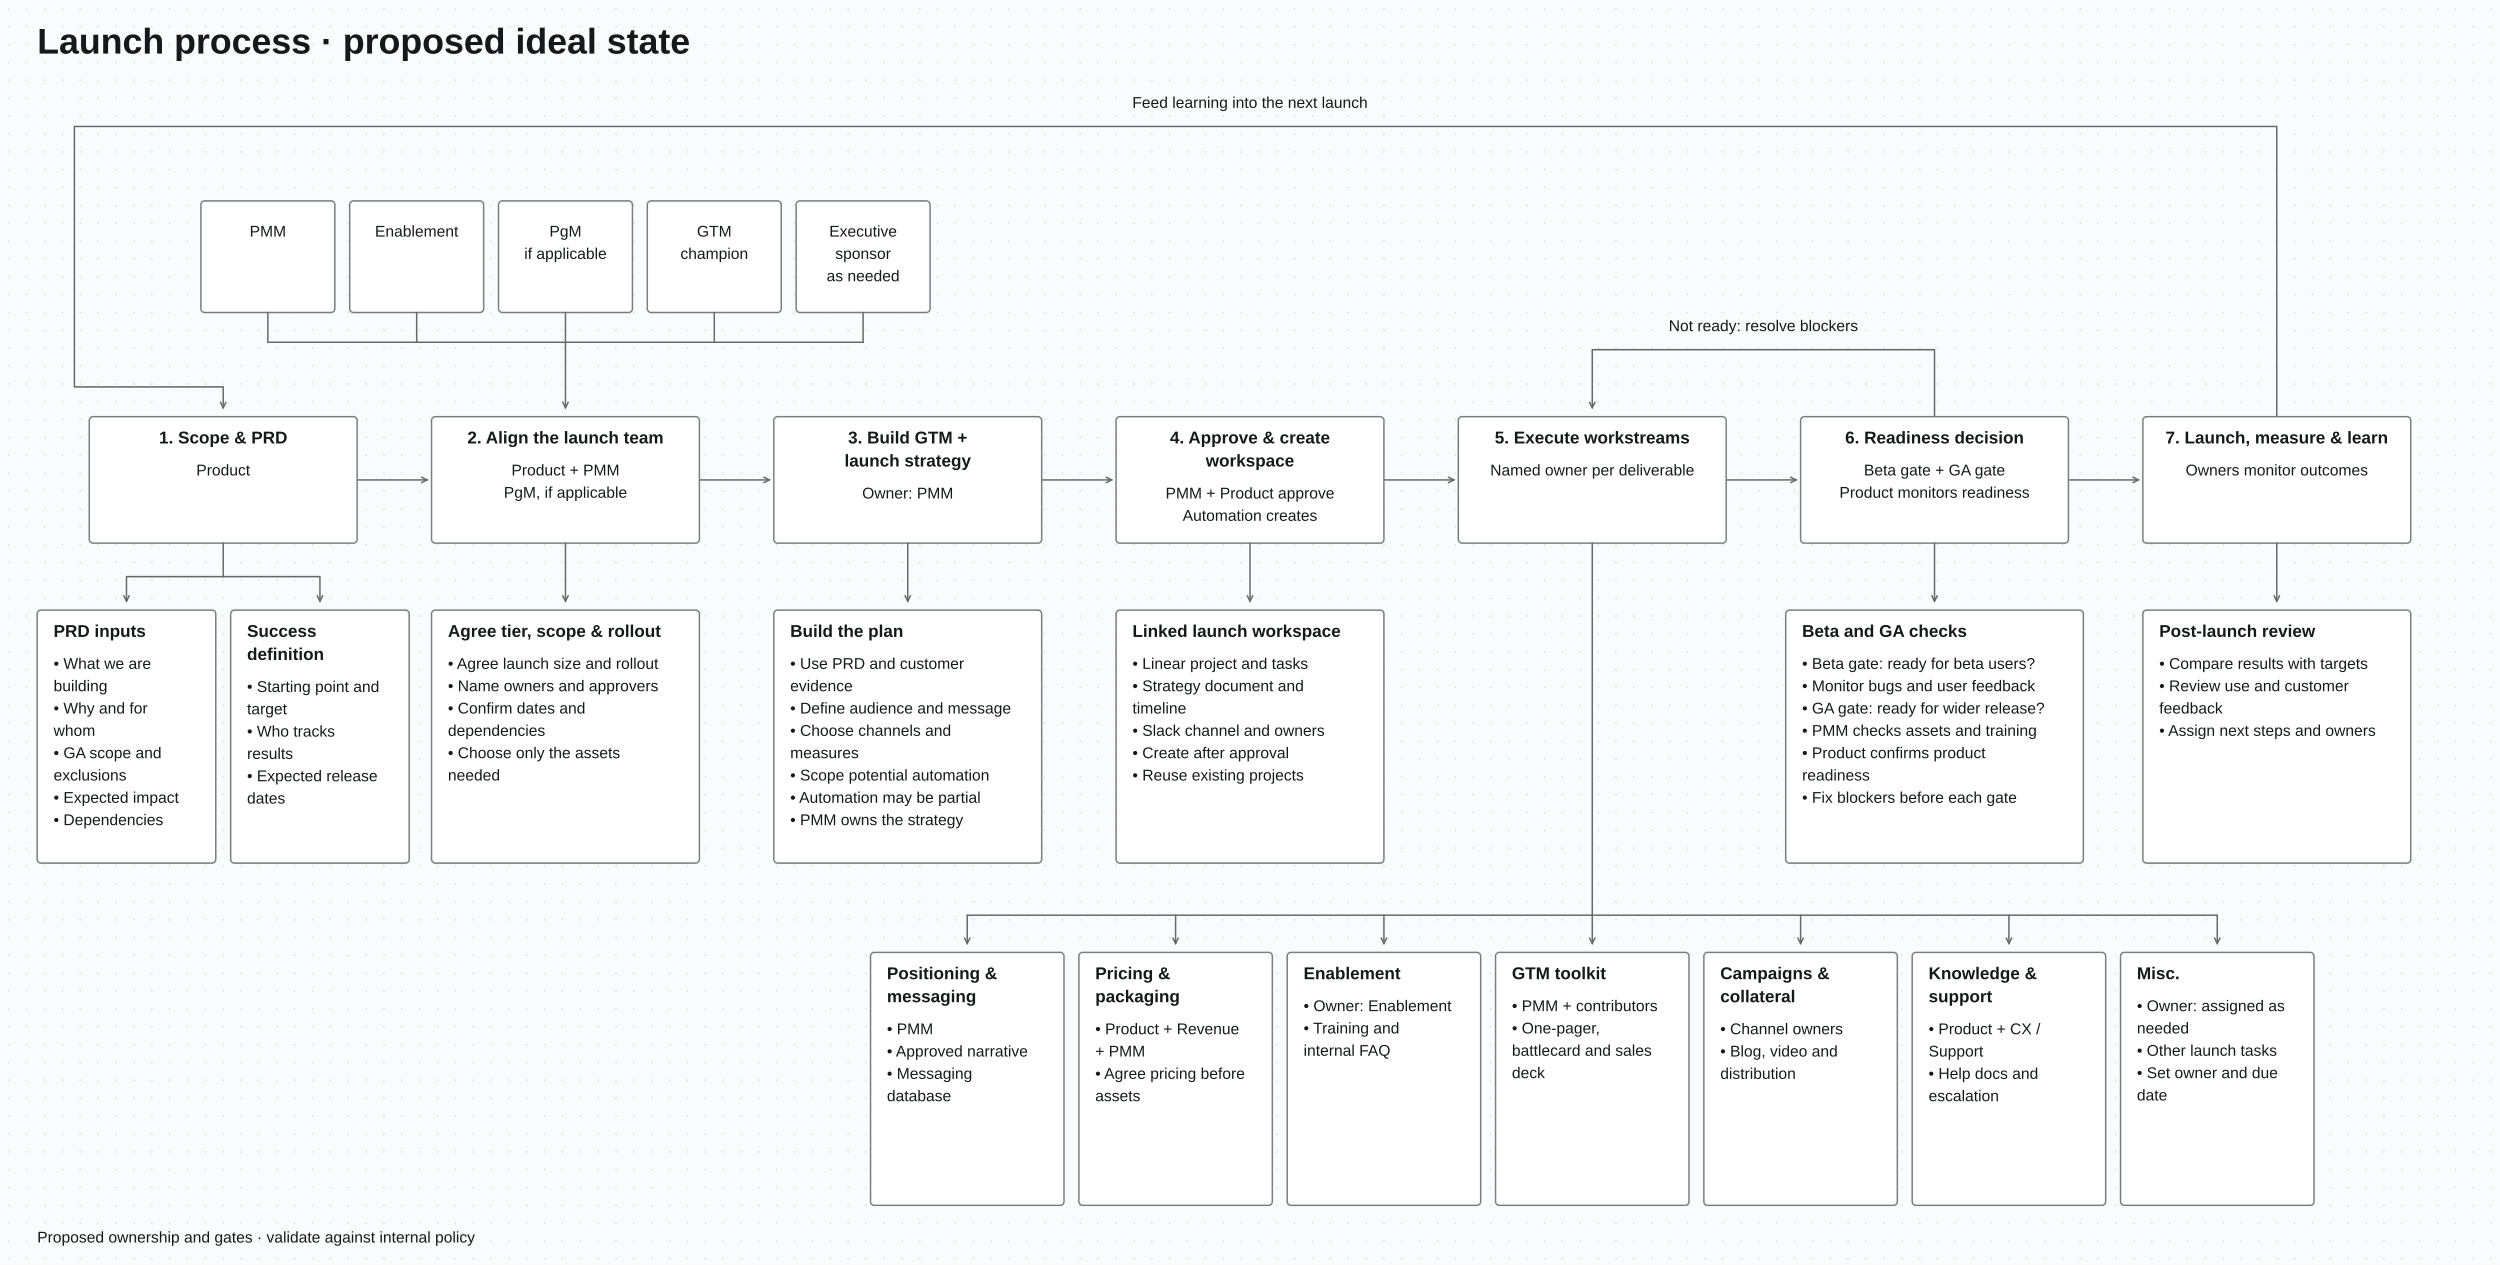
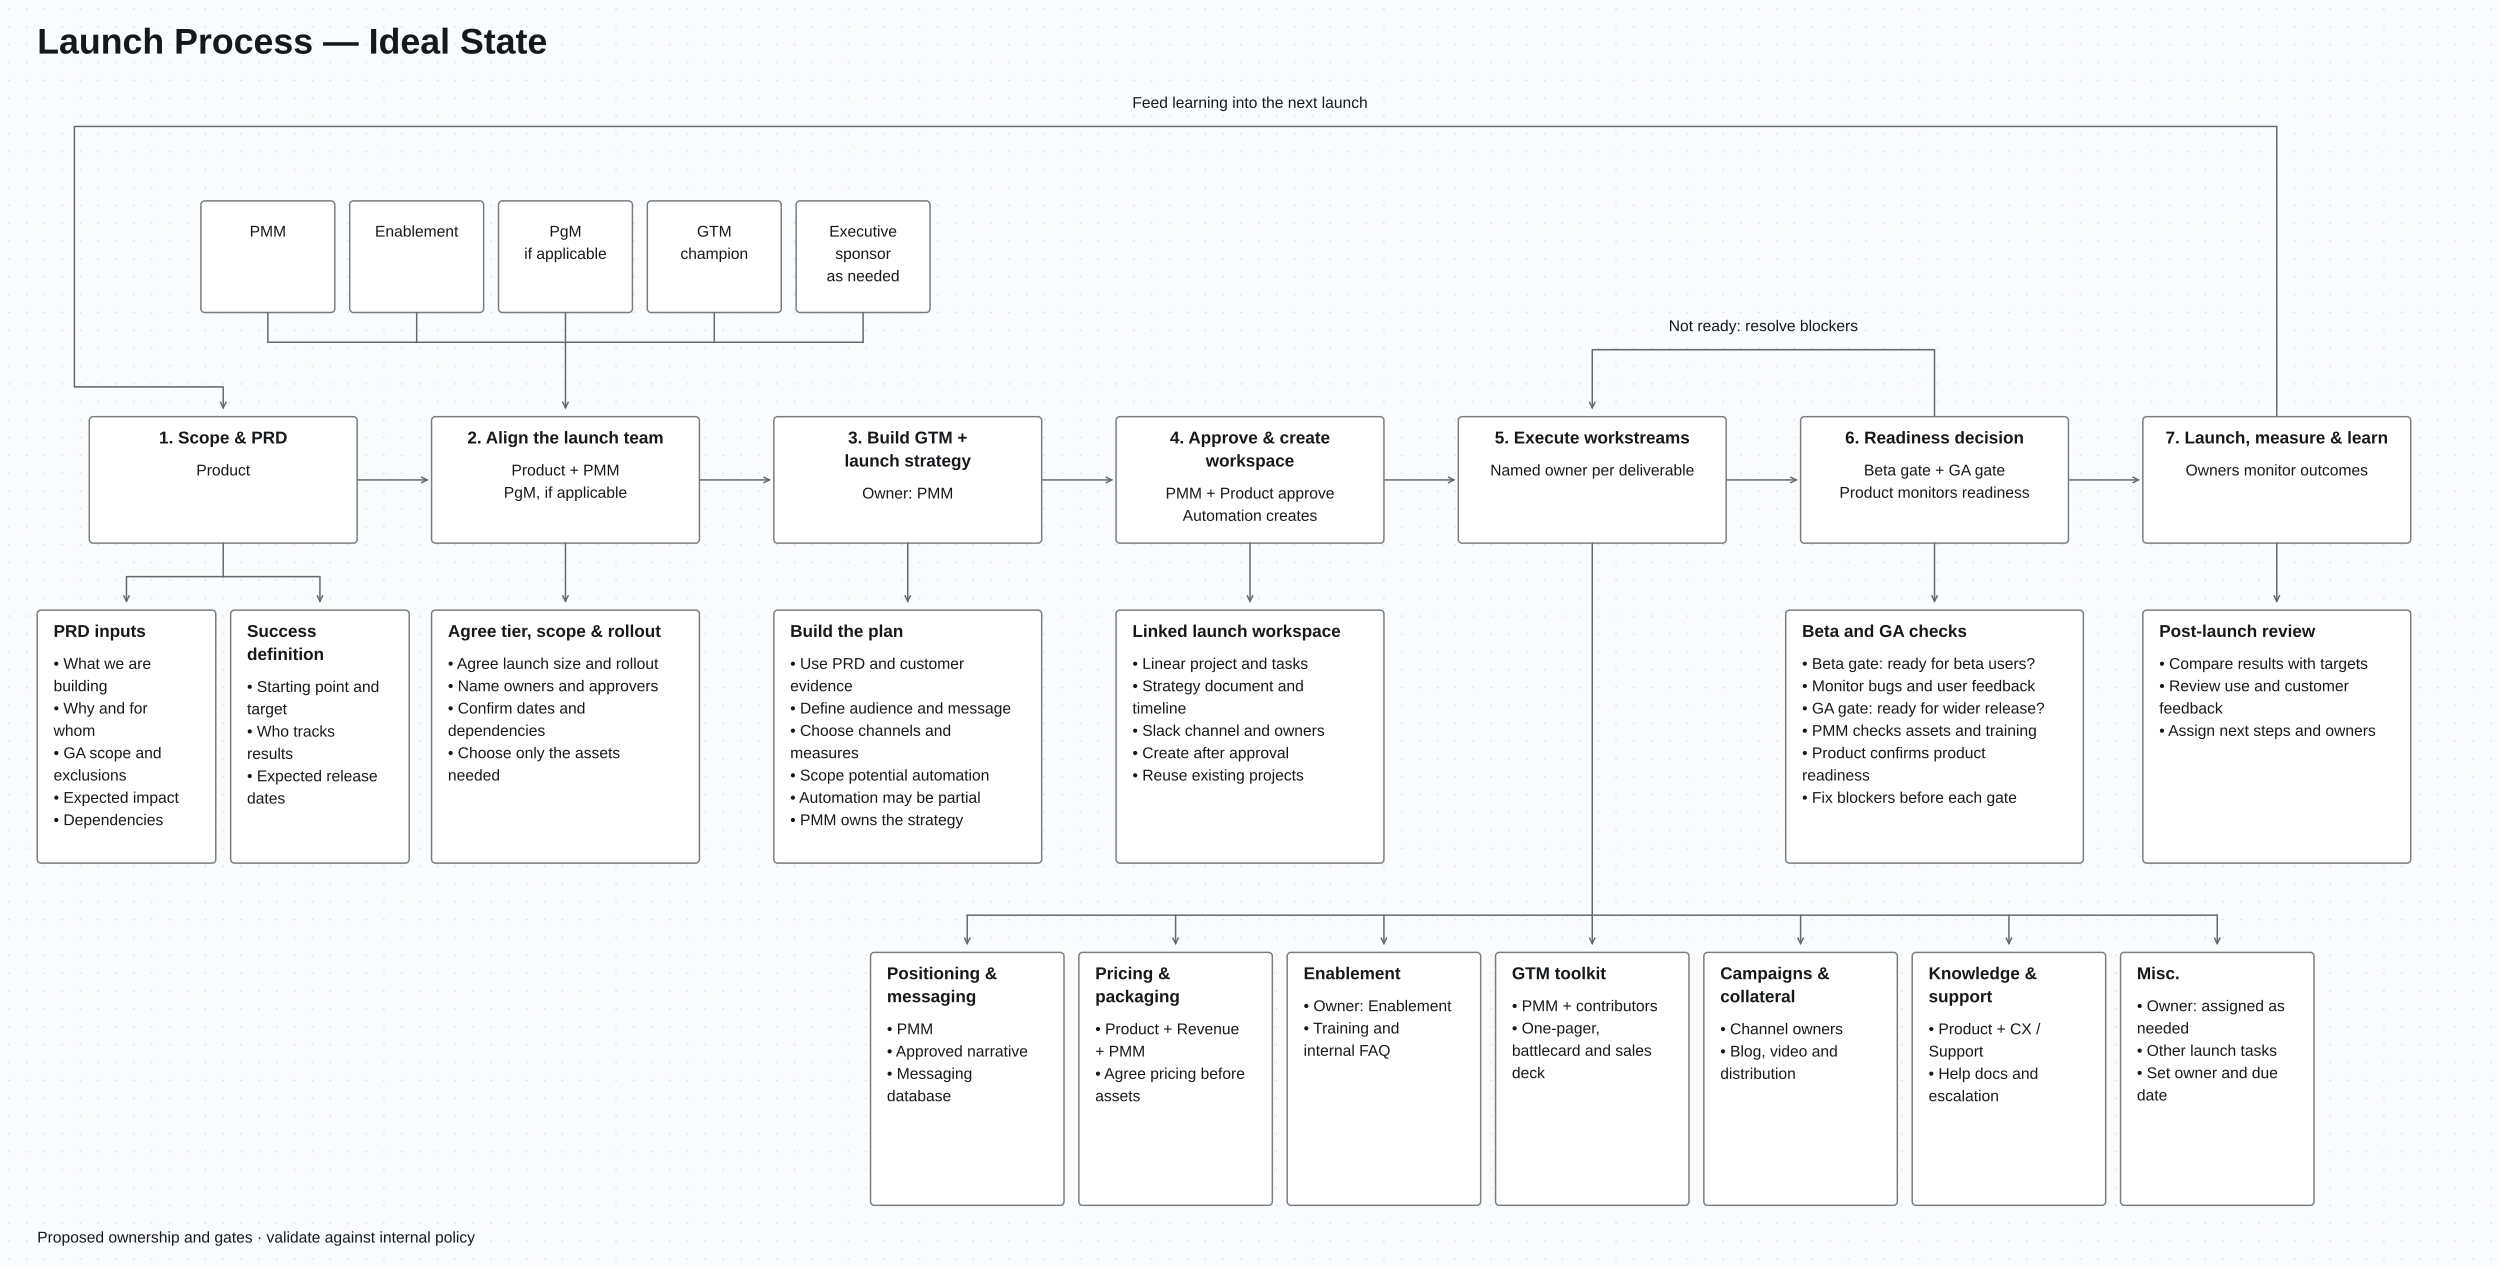
<svg xmlns="http://www.w3.org/2000/svg" width="3360" height="1700" viewBox="0 0 3360 1700" role="img" aria-labelledby="title desc">
  <defs>
    <pattern id="dots" width="24" height="24" patternUnits="userSpaceOnUse">
      <circle cx="12" cy="12" r="1.2" fill="#d8dde1" />
    </pattern>
    <marker id="arrow" markerWidth="12" markerHeight="12" refX="9" refY="5" orient="auto" markerUnits="userSpaceOnUse">
      <path d="M1 1 L9 5 L1 9" fill="none" stroke="#64686b" stroke-width="2" />
    </marker>
  </defs>
  <style>text{font-family:Arial,Helvetica,sans-serif;fill:#16191c}.heading{font-weight:700;font-size:23px}.body{font-size:21px}.wire{fill:none;stroke:#64686b;stroke-width:2;stroke-linejoin:round;stroke-linecap:round}.card{fill:#fff;stroke:#777d81;stroke-width:2}</style>
  <rect width="3360" height="1700" fill="#fafbfc" />
  <rect width="3360" height="1700" fill="url(#dots)" />
-   <text x="50" y="72" font-family="Arial,Helvetica,sans-serif" font-size="48" font-weight="700" text-anchor="start">Launch process · proposed ideal state</text>
+   <text x="50" y="72" font-family="Arial,Helvetica,sans-serif" font-size="48" font-weight="700" text-anchor="start">Launch Process — Ideal State</text>
  <path class="wire" d="M 3060 560 V 170 H 100 V 520 H 300 V 548" marker-end="url(#arrow)" />
  <text x="1680" y="145" class="body" text-anchor="middle">Feed learning into the next launch</text>
  <path class="wire" d="M 2600 560 V 470 H 2140 V 548" marker-end="url(#arrow)" />
  <text x="2370" y="445" class="body" text-anchor="middle">Not ready: resolve blockers</text>
  <path class="wire" d="M 480.0 645 H 574.0" marker-end="url(#arrow)" />
  <path class="wire" d="M 940.0 645 H 1034.0" marker-end="url(#arrow)" />
  <path class="wire" d="M 1400.0 645 H 1494.0" marker-end="url(#arrow)" />
  <path class="wire" d="M 1860.0 645 H 1954.0" marker-end="url(#arrow)" />
  <path class="wire" d="M 2320.0 645 H 2414.0" marker-end="url(#arrow)" />
  <path class="wire" d="M 2780.0 645 H 2874.0" marker-end="url(#arrow)" />
  <rect class="card" x="120.0" y="560" width="360" height="170" rx="5" />
  <text x="300" y="596" class="heading" text-anchor="middle">1. Scope &amp; PRD</text>
  <text x="300" y="639" class="body" text-anchor="middle">Product</text>
  <rect class="card" x="580.0" y="560" width="360" height="170" rx="5" />
  <text x="760" y="596" class="heading" text-anchor="middle">2. Align the launch team</text>
  <text x="760" y="639" class="body" text-anchor="middle">Product + PMM</text>
  <text x="760" y="669" class="body" text-anchor="middle">PgM, if applicable</text>
  <rect class="card" x="1040.0" y="560" width="360" height="170" rx="5" />
  <text x="1220" y="596" class="heading" text-anchor="middle">3. Build GTM +</text>
  <text x="1220" y="627" class="heading" text-anchor="middle">launch strategy</text>
  <text x="1220" y="670" class="body" text-anchor="middle">Owner: PMM</text>
  <rect class="card" x="1500.0" y="560" width="360" height="170" rx="5" />
  <text x="1680" y="596" class="heading" text-anchor="middle">4. Approve &amp; create</text>
  <text x="1680" y="627" class="heading" text-anchor="middle">workspace</text>
  <text x="1680" y="670" class="body" text-anchor="middle">PMM + Product approve</text>
  <text x="1680" y="700" class="body" text-anchor="middle">Automation creates</text>
  <rect class="card" x="1960.0" y="560" width="360" height="170" rx="5" />
  <text x="2140" y="596" class="heading" text-anchor="middle">5. Execute workstreams</text>
  <text x="2140" y="639" class="body" text-anchor="middle">Named owner per deliverable</text>
  <rect class="card" x="2420.0" y="560" width="360" height="170" rx="5" />
  <text x="2600" y="596" class="heading" text-anchor="middle">6. Readiness decision</text>
  <text x="2600" y="639" class="body" text-anchor="middle">Beta gate + GA gate</text>
  <text x="2600" y="669" class="body" text-anchor="middle">Product monitors readiness</text>
  <rect class="card" x="2880.0" y="560" width="360" height="170" rx="5" />
  <text x="3060" y="596" class="heading" text-anchor="middle">7. Launch, measure &amp; learn</text>
  <text x="3060" y="639" class="body" text-anchor="middle">Owners monitor outcomes</text>
  <path class="wire" d="M 300 730 V 775" />
  <path class="wire" d="M 300 775 H 170 V 808" marker-end="url(#arrow)" />
  <path class="wire" d="M 300 775 H 430 V 808" marker-end="url(#arrow)" />
  <rect class="card" x="50.0" y="820" width="240" height="340" rx="5" />
  <text x="72.0" y="856" class="heading" text-anchor="start">PRD inputs</text>
  <text x="72.0" y="899" class="body" text-anchor="start">• What we are</text>
  <text x="72.0" y="929" class="body" text-anchor="start">  building</text>
  <text x="72.0" y="959" class="body" text-anchor="start">• Why and for</text>
  <text x="72.0" y="989" class="body" text-anchor="start">  whom</text>
  <text x="72.0" y="1019" class="body" text-anchor="start">• GA scope and</text>
  <text x="72.0" y="1049" class="body" text-anchor="start">  exclusions</text>
  <text x="72.0" y="1079" class="body" text-anchor="start">• Expected impact</text>
  <text x="72.0" y="1109" class="body" text-anchor="start">• Dependencies</text>
  <rect class="card" x="310.0" y="820" width="240" height="340" rx="5" />
  <text x="332.0" y="856" class="heading" text-anchor="start">Success</text>
  <text x="332.0" y="887" class="heading" text-anchor="start">definition</text>
  <text x="332.0" y="930" class="body" text-anchor="start">• Starting point and</text>
  <text x="332.0" y="960" class="body" text-anchor="start">  target</text>
  <text x="332.0" y="990" class="body" text-anchor="start">• Who tracks</text>
  <text x="332.0" y="1020" class="body" text-anchor="start">  results</text>
  <text x="332.0" y="1050" class="body" text-anchor="start">• Expected release</text>
  <text x="332.0" y="1080" class="body" text-anchor="start">  dates</text>
  <rect class="card" x="270.0" y="270" width="180" height="150" rx="5" />
  <text x="360" y="318" class="body" text-anchor="middle">PMM</text>
  <path class="wire" d="M 360 420 V 460" />
  <rect class="card" x="470.0" y="270" width="180" height="150" rx="5" />
  <text x="560" y="318" class="body" text-anchor="middle">Enablement</text>
  <path class="wire" d="M 560 420 V 460" />
  <rect class="card" x="670.0" y="270" width="180" height="150" rx="5" />
  <text x="760" y="318" class="body" text-anchor="middle">PgM</text>
  <text x="760" y="348" class="body" text-anchor="middle">if applicable</text>
  <path class="wire" d="M 760 420 V 460" />
  <rect class="card" x="870.0" y="270" width="180" height="150" rx="5" />
  <text x="960" y="318" class="body" text-anchor="middle">GTM</text>
  <text x="960" y="348" class="body" text-anchor="middle">champion</text>
  <path class="wire" d="M 960 420 V 460" />
  <rect class="card" x="1070.0" y="270" width="180" height="150" rx="5" />
  <text x="1160" y="318" class="body" text-anchor="middle">Executive</text>
  <text x="1160" y="348" class="body" text-anchor="middle">sponsor</text>
  <text x="1160" y="378" class="body" text-anchor="middle">as needed</text>
  <path class="wire" d="M 1160 420 V 460" />
  <path class="wire" d="M 360 460 H 1160" />
  <path class="wire" d="M 760 460 V 548" marker-end="url(#arrow)" />
  <path class="wire" d="M 760 730 V 808" marker-end="url(#arrow)" />
  <path class="wire" d="M 1220 730 V 808" marker-end="url(#arrow)" />
  <path class="wire" d="M 1680 730 V 808" marker-end="url(#arrow)" />
  <path class="wire" d="M 2600 730 V 808" marker-end="url(#arrow)" />
  <path class="wire" d="M 3060 730 V 808" marker-end="url(#arrow)" />
  <rect class="card" x="580.0" y="820" width="360" height="340" rx="5" />
  <text x="602.0" y="856" class="heading" text-anchor="start">Agree tier, scope &amp; rollout</text>
  <text x="602.0" y="899" class="body" text-anchor="start">• Agree launch size and rollout</text>
  <text x="602.0" y="929" class="body" text-anchor="start">• Name owners and approvers</text>
  <text x="602.0" y="959" class="body" text-anchor="start">• Confirm dates and</text>
  <text x="602.0" y="989" class="body" text-anchor="start">  dependencies</text>
  <text x="602.0" y="1019" class="body" text-anchor="start">• Choose only the assets</text>
  <text x="602.0" y="1049" class="body" text-anchor="start">  needed</text>
  <rect class="card" x="1040.0" y="820" width="360" height="340" rx="5" />
  <text x="1062.0" y="856" class="heading" text-anchor="start">Build the plan</text>
  <text x="1062.0" y="899" class="body" text-anchor="start">• Use PRD and customer</text>
  <text x="1062.0" y="929" class="body" text-anchor="start">  evidence</text>
  <text x="1062.0" y="959" class="body" text-anchor="start">• Define audience and message</text>
  <text x="1062.0" y="989" class="body" text-anchor="start">• Choose channels and</text>
  <text x="1062.0" y="1019" class="body" text-anchor="start">  measures</text>
  <text x="1062.0" y="1049" class="body" text-anchor="start">• Scope potential automation</text>
  <text x="1062.0" y="1079" class="body" text-anchor="start">• Automation may be partial</text>
  <text x="1062.0" y="1109" class="body" text-anchor="start">• PMM owns the strategy</text>
  <rect class="card" x="1500.0" y="820" width="360" height="340" rx="5" />
  <text x="1522.0" y="856" class="heading" text-anchor="start">Linked launch workspace</text>
  <text x="1522.0" y="899" class="body" text-anchor="start">• Linear project and tasks</text>
  <text x="1522.0" y="929" class="body" text-anchor="start">• Strategy document and</text>
  <text x="1522.0" y="959" class="body" text-anchor="start">  timeline</text>
  <text x="1522.0" y="989" class="body" text-anchor="start">• Slack channel and owners</text>
  <text x="1522.0" y="1019" class="body" text-anchor="start">• Create after approval</text>
  <text x="1522.0" y="1049" class="body" text-anchor="start">• Reuse existing projects</text>
  <rect class="card" x="2400.0" y="820" width="400" height="340" rx="5" />
  <text x="2422.0" y="856" class="heading" text-anchor="start">Beta and GA checks</text>
  <text x="2422.0" y="899" class="body" text-anchor="start">• Beta gate: ready for beta users?</text>
  <text x="2422.0" y="929" class="body" text-anchor="start">• Monitor bugs and user feedback</text>
  <text x="2422.0" y="959" class="body" text-anchor="start">• GA gate: ready for wider release?</text>
  <text x="2422.0" y="989" class="body" text-anchor="start">• PMM checks assets and training</text>
  <text x="2422.0" y="1019" class="body" text-anchor="start">• Product confirms product</text>
  <text x="2422.0" y="1049" class="body" text-anchor="start">  readiness</text>
  <text x="2422.0" y="1079" class="body" text-anchor="start">• Fix blockers before each gate</text>
  <rect class="card" x="2880.0" y="820" width="360" height="340" rx="5" />
  <text x="2902.0" y="856" class="heading" text-anchor="start">Post-launch review</text>
  <text x="2902.0" y="899" class="body" text-anchor="start">• Compare results with targets</text>
  <text x="2902.0" y="929" class="body" text-anchor="start">• Review use and customer</text>
  <text x="2902.0" y="959" class="body" text-anchor="start">  feedback</text>
  <text x="2902.0" y="989" class="body" text-anchor="start">• Assign next steps and owners</text>
  <path class="wire" d="M 2140 730 V 1230" />
  <path class="wire" d="M 1300 1230 H 2980" />
  <path class="wire" d="M 1300 1230 V 1268" marker-end="url(#arrow)" />
  <path class="wire" d="M 1580 1230 V 1268" marker-end="url(#arrow)" />
  <path class="wire" d="M 1860 1230 V 1268" marker-end="url(#arrow)" />
  <path class="wire" d="M 2140 1230 V 1268" marker-end="url(#arrow)" />
  <path class="wire" d="M 2420 1230 V 1268" marker-end="url(#arrow)" />
  <path class="wire" d="M 2700 1230 V 1268" marker-end="url(#arrow)" />
  <path class="wire" d="M 2980 1230 V 1268" marker-end="url(#arrow)" />
  <rect class="card" x="1170.0" y="1280" width="260" height="340" rx="5" />
  <text x="1192.0" y="1316" class="heading" text-anchor="start">Positioning &amp;</text>
  <text x="1192.0" y="1347" class="heading" text-anchor="start">messaging</text>
  <text x="1192.0" y="1390" class="body" text-anchor="start">• PMM</text>
  <text x="1192.0" y="1420" class="body" text-anchor="start">• Approved narrative</text>
  <text x="1192.0" y="1450" class="body" text-anchor="start">• Messaging</text>
  <text x="1192.0" y="1480" class="body" text-anchor="start">  database</text>
  <rect class="card" x="1450.0" y="1280" width="260" height="340" rx="5" />
  <text x="1472.0" y="1316" class="heading" text-anchor="start">Pricing &amp;</text>
  <text x="1472.0" y="1347" class="heading" text-anchor="start">packaging</text>
  <text x="1472.0" y="1390" class="body" text-anchor="start">• Product + Revenue</text>
  <text x="1472.0" y="1420" class="body" text-anchor="start">  + PMM</text>
  <text x="1472.0" y="1450" class="body" text-anchor="start">• Agree pricing before</text>
  <text x="1472.0" y="1480" class="body" text-anchor="start">  assets</text>
  <rect class="card" x="1730.0" y="1280" width="260" height="340" rx="5" />
  <text x="1752.0" y="1316" class="heading" text-anchor="start">Enablement</text>
  <text x="1752.0" y="1359" class="body" text-anchor="start">• Owner: Enablement</text>
  <text x="1752.0" y="1389" class="body" text-anchor="start">• Training and</text>
  <text x="1752.0" y="1419" class="body" text-anchor="start">  internal FAQ</text>
  <rect class="card" x="2010.0" y="1280" width="260" height="340" rx="5" />
  <text x="2032.0" y="1316" class="heading" text-anchor="start">GTM toolkit</text>
  <text x="2032.0" y="1359" class="body" text-anchor="start">• PMM + contributors</text>
  <text x="2032.0" y="1389" class="body" text-anchor="start">• One-pager,</text>
  <text x="2032.0" y="1419" class="body" text-anchor="start">  battlecard and sales</text>
  <text x="2032.0" y="1449" class="body" text-anchor="start">  deck</text>
  <rect class="card" x="2290.0" y="1280" width="260" height="340" rx="5" />
  <text x="2312.0" y="1316" class="heading" text-anchor="start">Campaigns &amp;</text>
  <text x="2312.0" y="1347" class="heading" text-anchor="start">collateral</text>
  <text x="2312.0" y="1390" class="body" text-anchor="start">• Channel owners</text>
  <text x="2312.0" y="1420" class="body" text-anchor="start">• Blog, video and</text>
  <text x="2312.0" y="1450" class="body" text-anchor="start">  distribution</text>
  <rect class="card" x="2570.0" y="1280" width="260" height="340" rx="5" />
  <text x="2592.0" y="1316" class="heading" text-anchor="start">Knowledge &amp;</text>
  <text x="2592.0" y="1347" class="heading" text-anchor="start">support</text>
  <text x="2592.0" y="1390" class="body" text-anchor="start">• Product + CX /</text>
  <text x="2592.0" y="1420" class="body" text-anchor="start">  Support</text>
  <text x="2592.0" y="1450" class="body" text-anchor="start">• Help docs and</text>
  <text x="2592.0" y="1480" class="body" text-anchor="start">  escalation</text>
  <rect class="card" x="2850.0" y="1280" width="260" height="340" rx="5" />
  <text x="2872.0" y="1316" class="heading" text-anchor="start">Misc.</text>
  <text x="2872.0" y="1359" class="body" text-anchor="start">• Owner: assigned as</text>
  <text x="2872.0" y="1389" class="body" text-anchor="start">  needed</text>
  <text x="2872.0" y="1419" class="body" text-anchor="start">• Other launch tasks</text>
  <text x="2872.0" y="1449" class="body" text-anchor="start">• Set owner and due</text>
  <text x="2872.0" y="1479" class="body" text-anchor="start">  date</text>
  <text x="50" y="1670" class="body" text-anchor="start">Proposed ownership and gates · validate against internal policy</text>
</svg>
